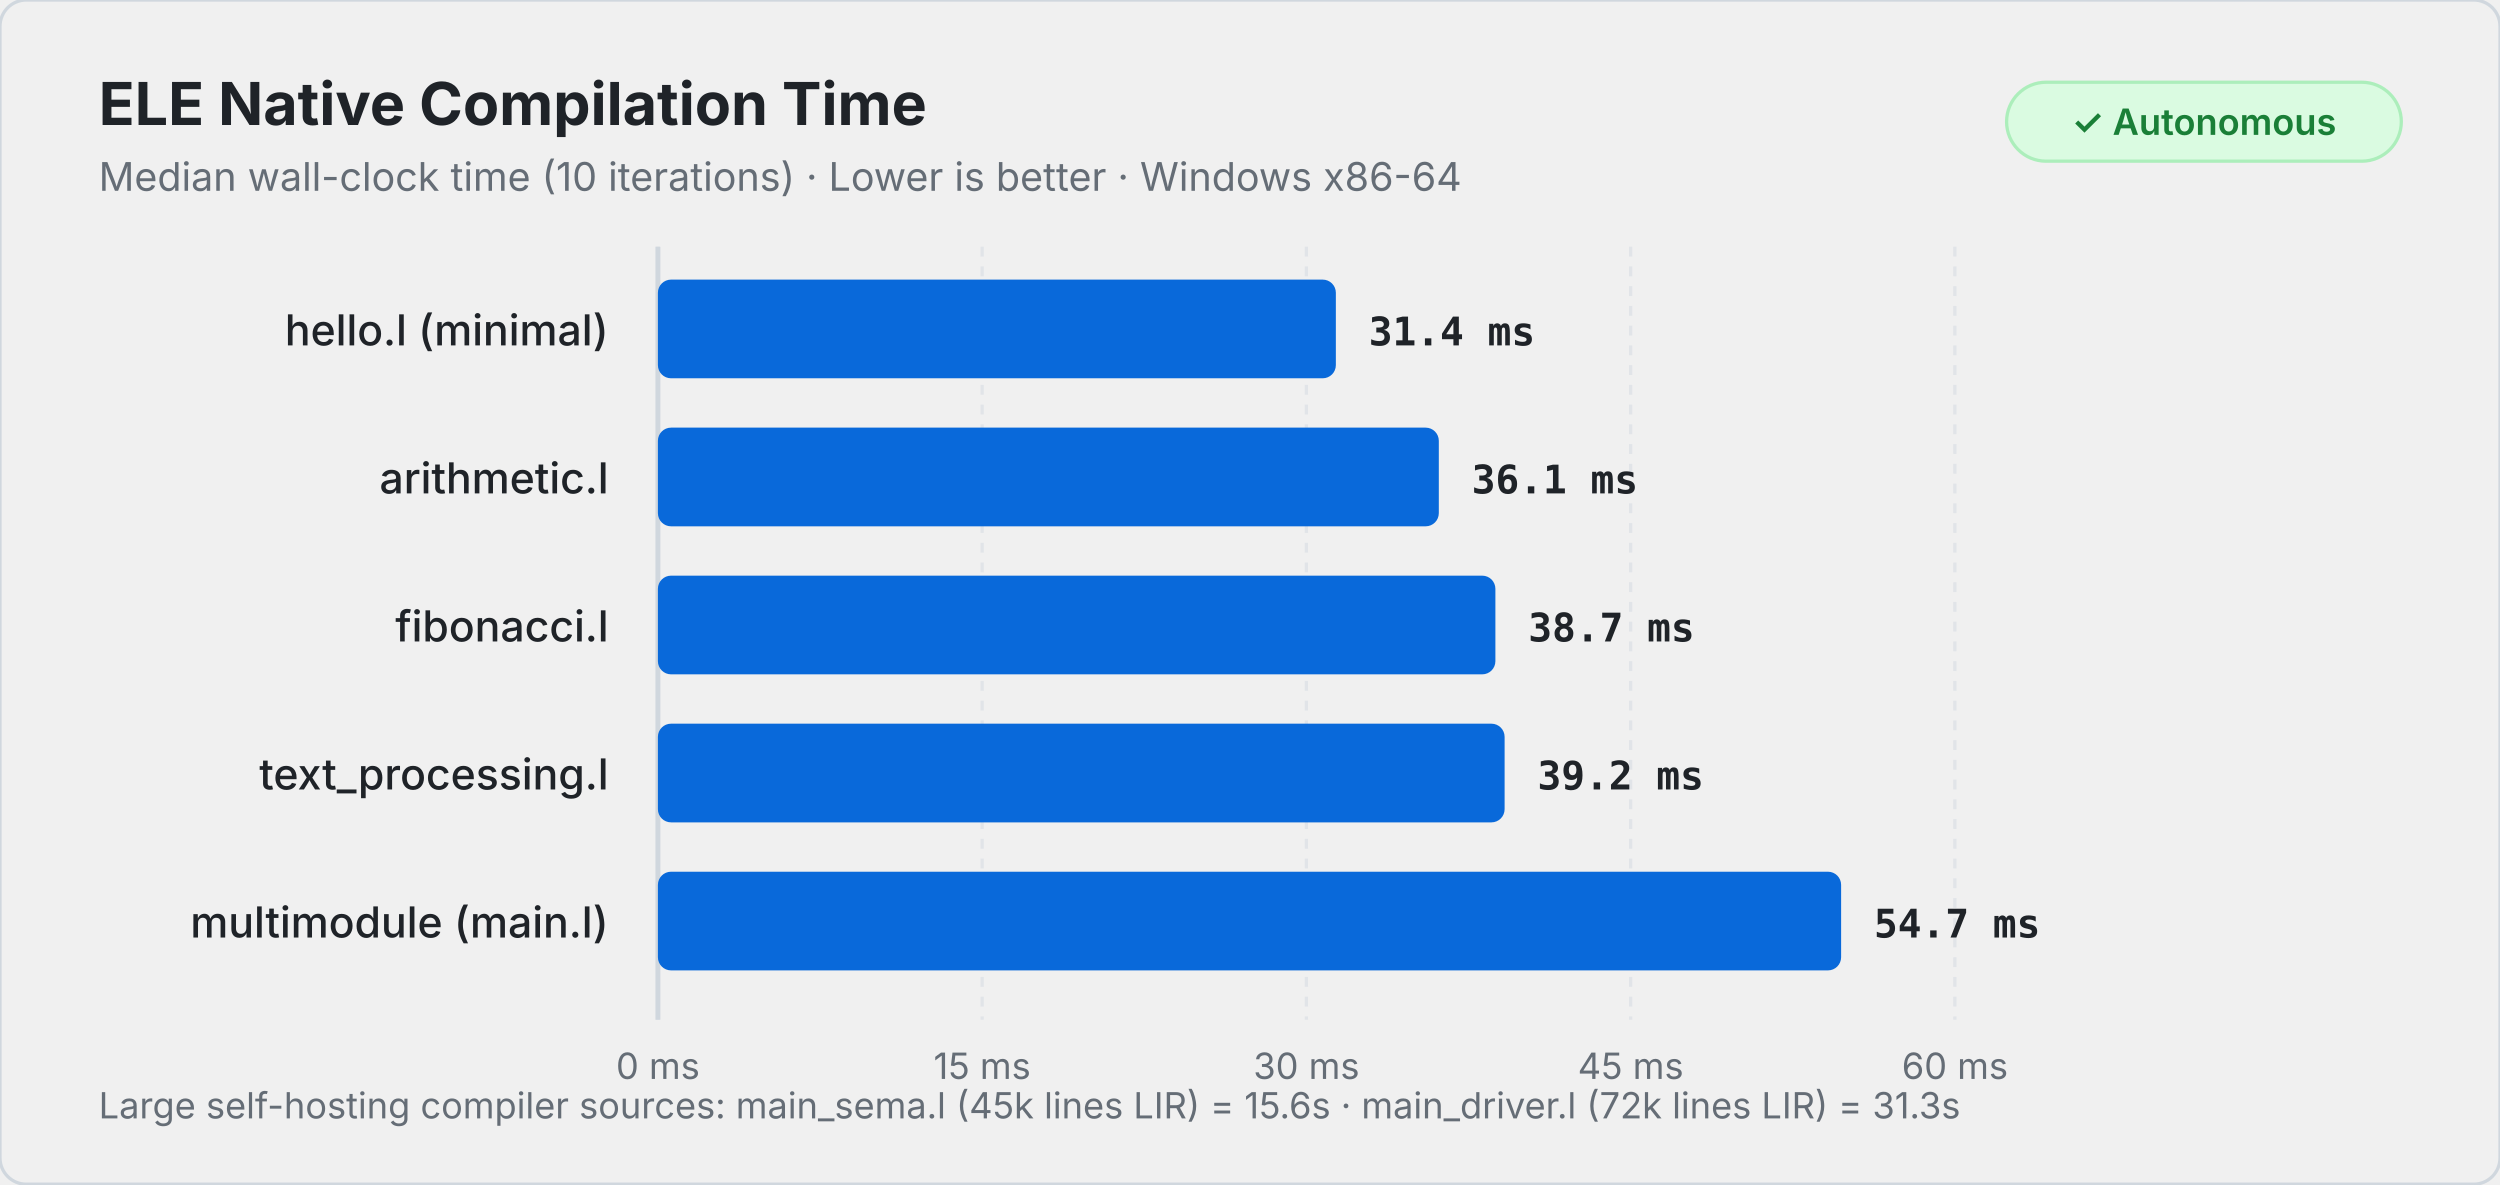
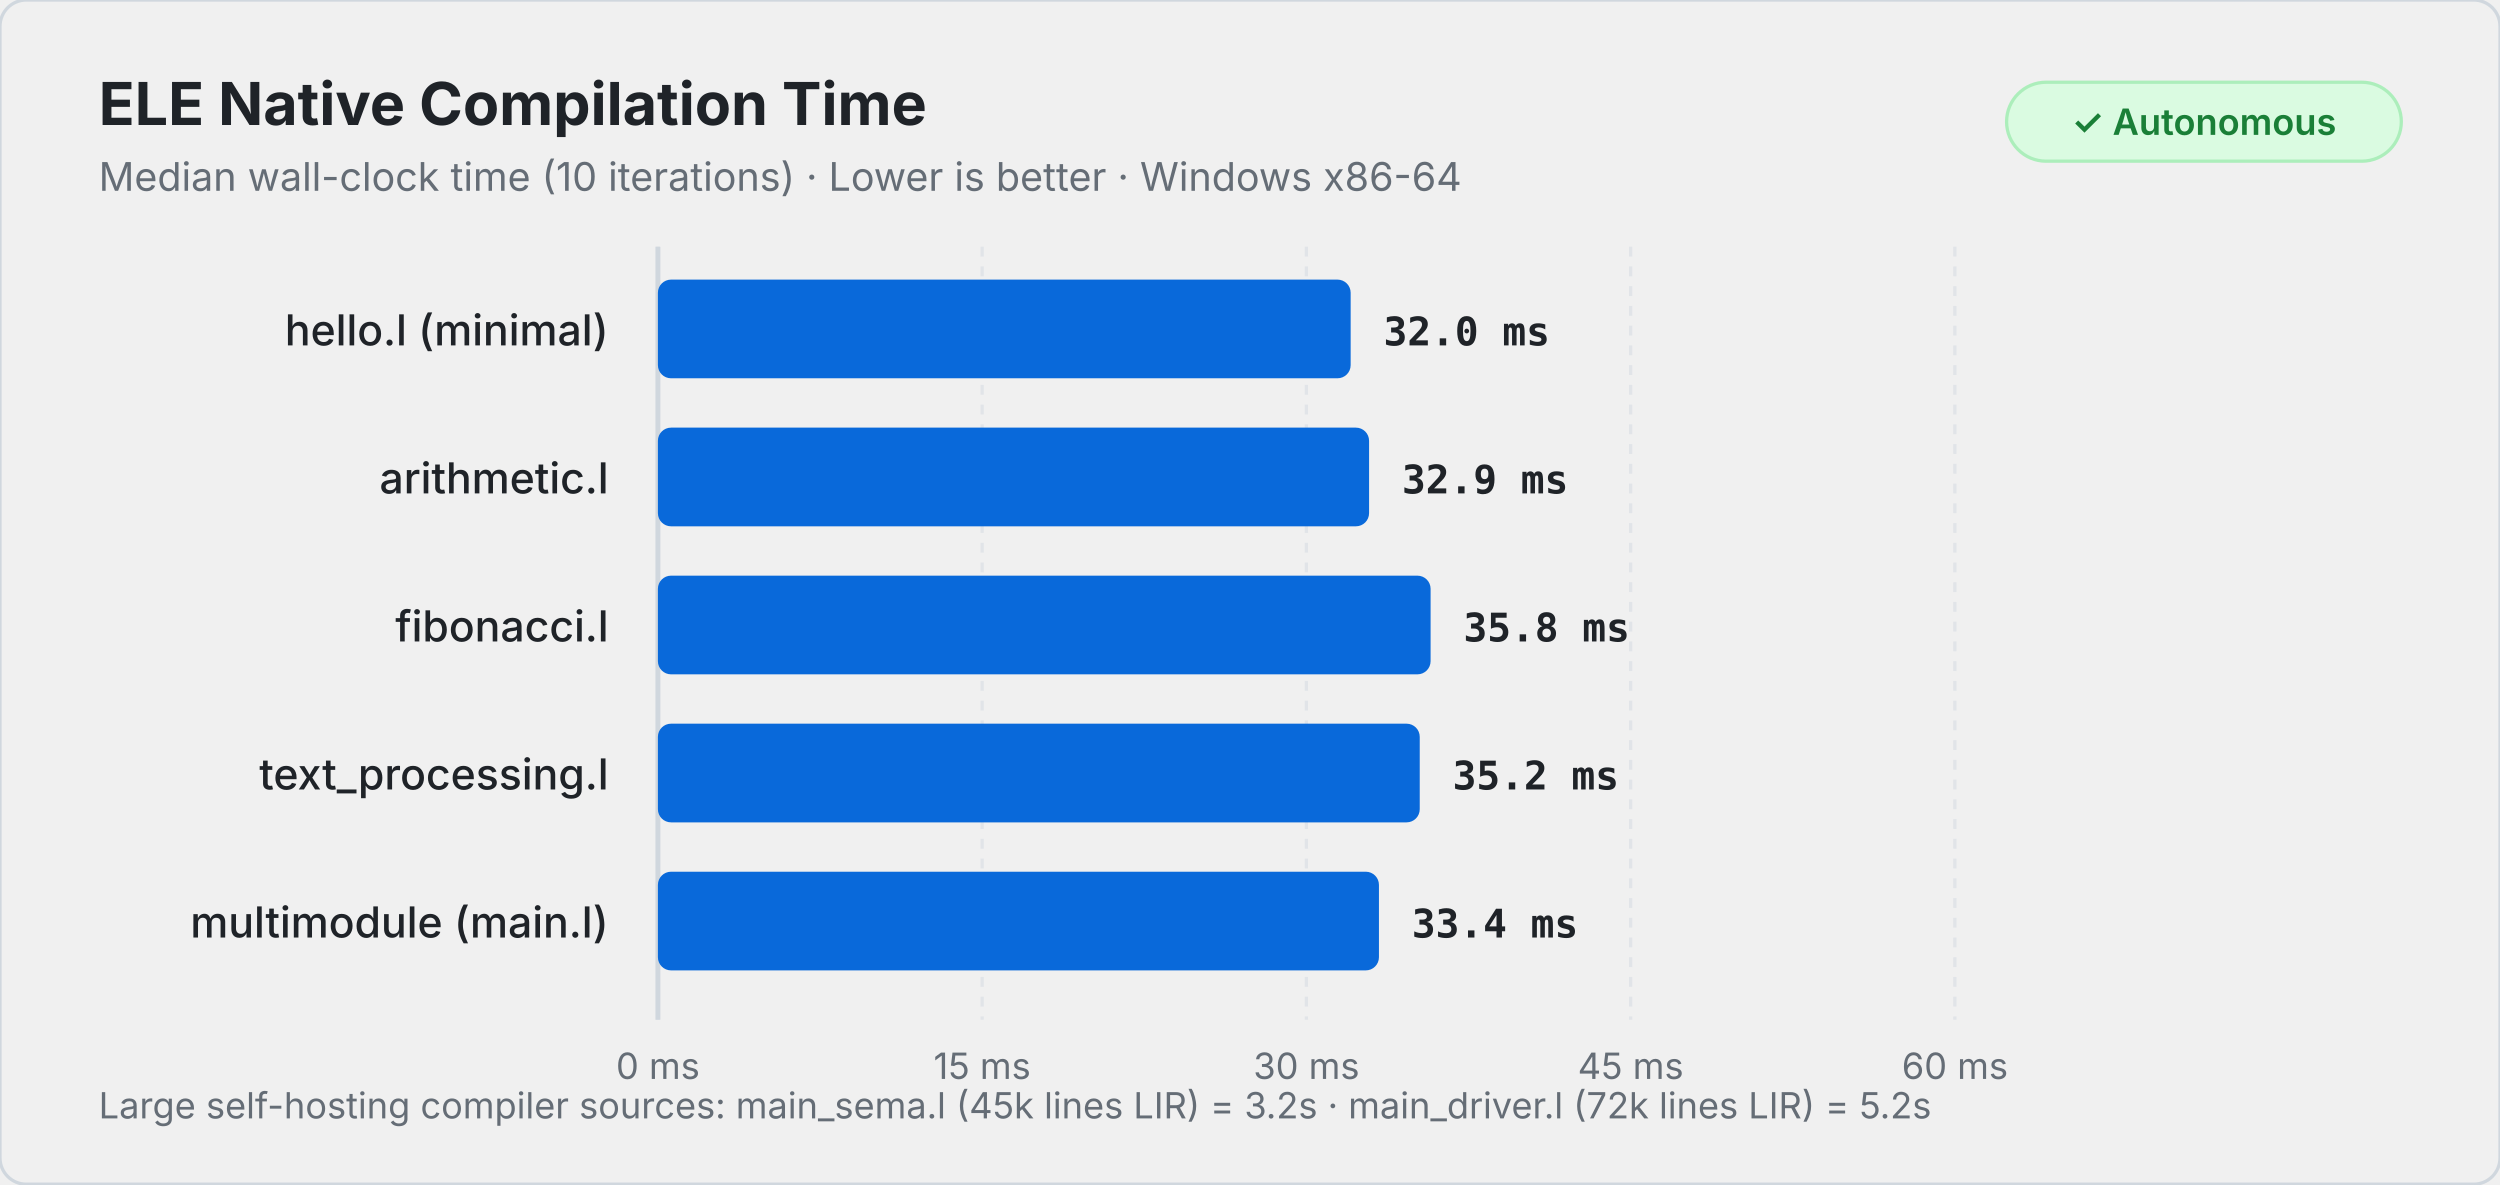
<svg xmlns="http://www.w3.org/2000/svg" viewBox="0 0 760 360" width="760" height="360">
  <style>
      .bg { fill: #ffffff; }
      .text-title { font-family: system-ui, -apple-system, sans-serif; font-size: 18px; font-weight: 700; fill: #1f2328; }
      .text-subtitle { font-family: system-ui, -apple-system, sans-serif; font-size: 12px; fill: #656d76; }
      .text-label { font-family: system-ui, -apple-system, sans-serif; font-size: 13px; font-weight: 500; fill: #1f2328; }
      .text-muted { font-family: system-ui, -apple-system, sans-serif; font-size: 11px; fill: #656d76; }
      .text-val { font-family: ui-monospace, SFMono-Regular, monospace; font-size: 12px; font-weight: 600; fill: #1f2328; }
      .grid { stroke: #e1e4e8; stroke-dasharray: 3 3; }
      .axis { stroke: #d0d7de; stroke-width: 1.5; }
      .border { stroke: #d0d7de; stroke-width: 1; fill: none; }
      .bar-ele { fill: #0969da; }
      .bar-rust { fill: #d9381e; }
      .bar-gcc { fill: #1a7f37; }
      .bar-neutral { fill: #8250df; }
      .badge-bg { fill: #dafbe1; stroke: #aceebb; }
      .badge-text { font-family: system-ui, -apple-system, sans-serif; font-size: 11px; font-weight: 600; fill: #1a7f37; }
      @media (prefers-color-scheme: dark) {
        .bg { fill: #0d1117; }
        .text-title { fill: #f0f6fc; }
        .text-subtitle { fill: #8b949e; }
        .text-label { fill: #e6edf3; }
        .text-muted { fill: #8b949e; }
        .text-val { fill: #f0f6fc; }
        .grid { stroke: #21262d; }
        .axis { stroke: #30363d; }
        .border { stroke: #30363d; }
        .bar-ele { fill: #2f81f7; }
        .bar-rust { fill: #f85149; }
        .bar-gcc { fill: #3fb950; }
        .bar-neutral { fill: #a371f7; }
        .badge-bg { fill: #1f3524; stroke: #2ea043; }
        .badge-text { fill: #3fb950; }
      }
    </style>
  <rect width="760" height="360" rx="8" class="bg border" />
  <text x="30" y="38" class="text-title">ELE Native Compilation Time</text>
  <text x="30" y="58" class="text-subtitle">Median wall-clock time (10 iterations) · Lower is better · Windows x86-64</text>
  <rect x="610" y="25" width="120" height="24" rx="12" class="badge-bg" />
  <text x="670" y="41" text-anchor="middle" class="badge-text">✓ Autonomous</text>
  <line x1="200.0" y1="75" x2="200.0" y2="310" class="grid" />
  <text x="200.0" y="328" text-anchor="middle" class="text-muted">0 ms</text>
  <line x1="298.571" y1="75" x2="298.571" y2="310" class="grid" />
  <text x="298.571" y="328" text-anchor="middle" class="text-muted">15 ms</text>
  <line x1="397.143" y1="75" x2="397.143" y2="310" class="grid" />
  <text x="397.143" y="328" text-anchor="middle" class="text-muted">30 ms</text>
  <line x1="495.714" y1="75" x2="495.714" y2="310" class="grid" />
  <text x="495.714" y="328" text-anchor="middle" class="text-muted">45 ms</text>
  <line x1="594.286" y1="75" x2="594.286" y2="310" class="grid" />
  <text x="594.286" y="328" text-anchor="middle" class="text-muted">60 ms</text>
  <line x1="200" y1="75" x2="200" y2="310" class="axis" />
  <text x="185" y="105" text-anchor="end" class="text-label">hello.l (minimal)</text>
-   <rect x="200" y="85" width="206.1" height="30" rx="4" class="bar-ele" />
-   <text x="416.1" y="105" class="text-val">31.4 ms</text>
+   <rect x="200" y="85" width="210.6" height="30" rx="4" class="bar-ele" />
+   <text x="420.6" y="105" class="text-val">32.0 ms</text>
  <text x="185" y="150" text-anchor="end" class="text-label">arithmetic.l</text>
-   <rect x="200" y="130" width="237.4" height="30" rx="4" class="bar-ele" />
-   <text x="447.4" y="150" class="text-val">36.1 ms</text>
+   <rect x="200" y="130" width="216.2" height="30" rx="4" class="bar-ele" />
+   <text x="426.2" y="150" class="text-val">32.9 ms</text>
  <text x="185" y="195" text-anchor="end" class="text-label">fibonacci.l</text>
-   <rect x="200" y="175" width="254.6" height="30" rx="4" class="bar-ele" />
-   <text x="464.6" y="195" class="text-val">38.7 ms</text>
+   <rect x="200" y="175" width="234.9" height="30" rx="4" class="bar-ele" />
+   <text x="444.9" y="195" class="text-val">35.8 ms</text>
  <text x="185" y="240" text-anchor="end" class="text-label">text_processing.l</text>
-   <rect x="200" y="220" width="257.4" height="30" rx="4" class="bar-ele" />
-   <text x="467.4" y="240" class="text-val">39.2 ms</text>
+   <rect x="200" y="220" width="231.6" height="30" rx="4" class="bar-ele" />
+   <text x="441.6" y="240" class="text-val">35.2 ms</text>
  <text x="185" y="285" text-anchor="end" class="text-label">multimodule (main.l)</text>
-   <rect x="200" y="265" width="359.7" height="30" rx="4" class="bar-ele" />
-   <text x="569.7" y="285" class="text-val">54.7 ms</text>
-   <text x="30" y="340" class="text-muted">Large self-hosting compiler sources: main_sema.l (45k lines LIR) = 15.6s · main_driver.l (72k lines LIR) = 31.3s</text>
+   <rect x="200" y="265" width="219.2" height="30" rx="4" class="bar-ele" />
+   <text x="429.2" y="285" class="text-val">33.4 ms</text>
+   <text x="30" y="340" class="text-muted">Large self-hosting compiler sources: main_sema.l (45k lines LIR) = 3.2s · main_driver.l (72k lines LIR) = 5.2s</text>
</svg>
